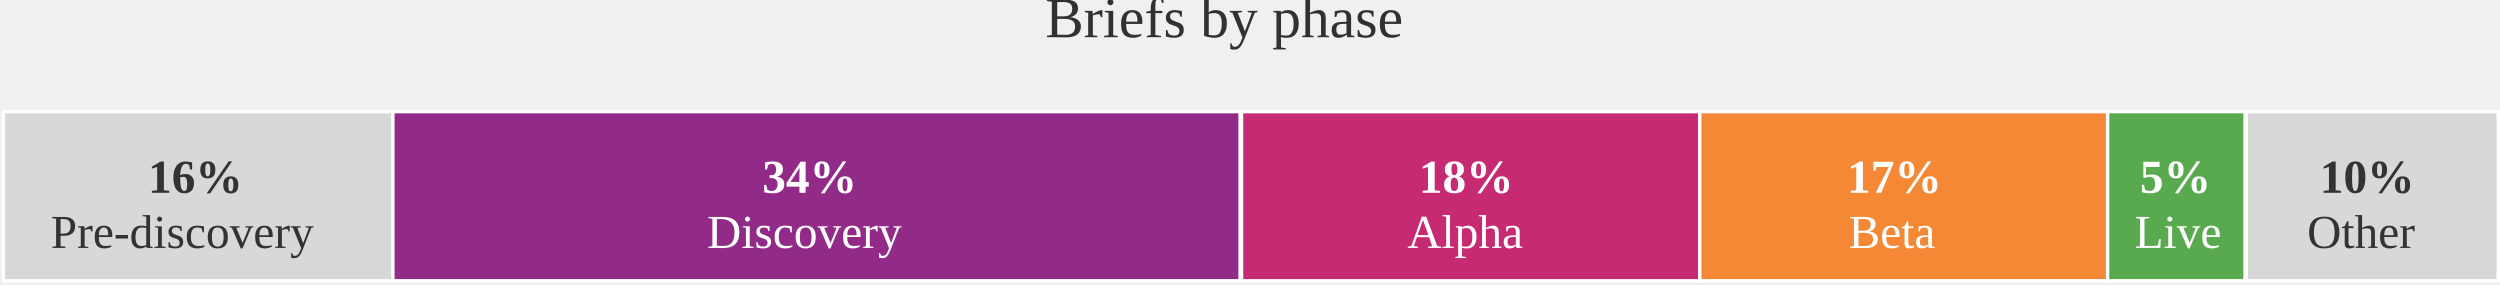
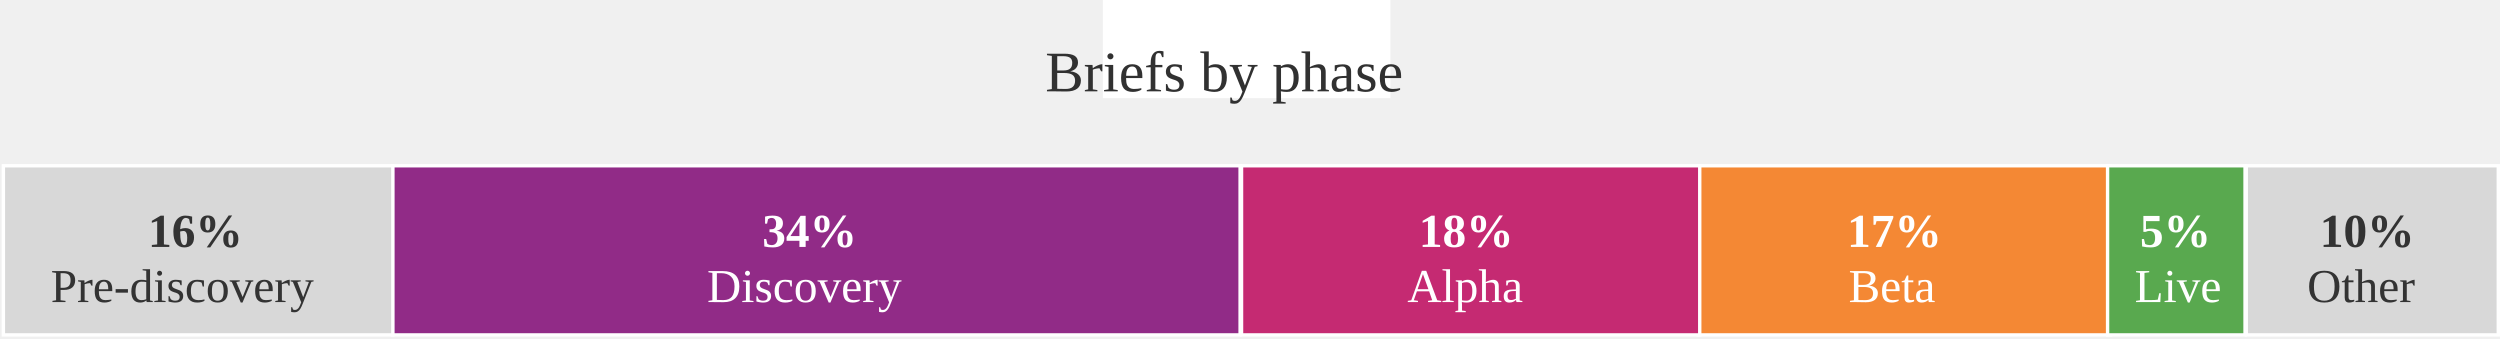
- <svg xmlns="http://www.w3.org/2000/svg" width="739" height="84" viewBox="0 0 739 84">
-   <g fill="none" fill-rule="evenodd">
-     <path fill="#F48834" stroke="#FFF" d="M502 33h121.899v50H502z" />
-     <path fill="#59A94F" stroke="#FFF" d="M623 33h40.633v50H623z" />
-     <path fill="#C52A72" stroke="#FFF" d="M367 33h135.443v50H367z" />
-     <path fill="#912B87" stroke="#FFF" d="M116 33h250.57v50H116z" />
-     <path fill="#D8D8D8" stroke="#FFF" d="M664 33h74.494v50H664zM1 33h115.127v50H1z" />
-     <text fill="#333" font-size="14" font-weight="bold" transform="translate(1 -7)">
-       <tspan x="42.762" y="64">16% </tspan>
-       <tspan x="14" y="80.294" font-weight="normal">Pre-discovery</tspan>
-     </text>
-     <text fill="#FFF" font-size="14" font-weight="bold" transform="translate(1 -7)">
-       <tspan x="224.324" y="64">34%</tspan>
-       <tspan x="253.89" y="64.294" font-weight="normal"> </tspan>
-       <tspan x="208" y="80.294" font-weight="normal">Discovery</tspan>
-     </text>
-     <text fill="#FFF" font-size="14" font-weight="bold" transform="translate(1 -7)">
-       <tspan x="418.411" y="64">18%</tspan>
-       <tspan x="447.977" y="64.294" font-weight="normal"> </tspan>
-       <tspan x="415" y="80.294" font-weight="normal">Alpha</tspan>
-     </text>
-     <text fill="#FFF" font-size="14" font-weight="bold" transform="translate(1 -7)">
-       <tspan x="545" y="64">17%</tspan>
-       <tspan x="574.565" y="64.294" font-weight="normal"> </tspan>
-       <tspan x="545.441" y="80.294" font-weight="normal">Beta</tspan>
-     </text>
-     <text fill="#FFF" font-size="14" font-weight="bold" transform="translate(1 -7)">
-       <tspan x="631.565" y="64">5%</tspan>
-       <tspan x="653.14" y="64.294" font-weight="normal"> </tspan>
-       <tspan x="630" y="80.294" font-weight="normal">Live</tspan>
-     </text>
-     <text fill="#333" font-size="14" font-weight="bold" transform="translate(1 -7)">
-       <tspan x="684.736" y="64">10% </tspan>
-       <tspan x="681" y="80.294" font-weight="normal">Other</tspan>
-     </text>
-     <text fill="#313131" font-size="17" transform="translate(1 -7)">
-       <tspan x="308" y="18">Briefs by phase</tspan>
-     </text>
+ <svg xmlns="http://www.w3.org/2000/svg" width="739px" height="100px" viewBox="0 0 739 100" version="1.1">
+   <defs />
+   <g id="DLO-data-report" stroke="none" stroke-width="1" fill="none" fill-rule="evenodd">
+     <g id="August-monthly-report-greater-than-768px" transform="translate(-319, -1723)">
+       <g id="&gt;768-Briefs-by-phase" transform="translate(320, 1723)">
+         <rect id="Rectangle-9-Copy-11" stroke="#FFFFFF" fill="#F48834" x="501" y="49" width="121.899" height="50" />
+         <rect id="Rectangle-9-Copy-12" stroke="#FFFFFF" fill="#59A94F" x="622" y="49" width="40.633" height="50" />
+         <rect id="Rectangle-9-Copy-13" stroke="#FFFFFF" fill="#C52A72" x="366" y="49" width="135.443" height="50" />
+         <rect id="Rectangle-9-Copy-14" stroke="#FFFFFF" fill="#912B87" x="115" y="49" width="250.57" height="50" />
+         <rect id="Rectangle-9-Copy-15" stroke="#FFFFFF" fill="#D8D8D8" x="663" y="49" width="74.494" height="50" />
+         <rect id="Rectangle-9-Copy-16" stroke="#FFFFFF" fill="#D8D8D8" x="0" y="49" width="115.127" height="50" />
+         <text id="16%-Pre-discovery-Copy" font-size="14" font-weight="bold" line-spacing="16" fill="#333333">
+           <tspan x="42.762" y="73">16% </tspan>
+           <tspan x="83.662" y="74.964" font-weight="normal" />
+           <tspan x="14" y="89.294" font-weight="normal">Pre-discovery</tspan>
+         </text>
+         <text id="34%-Discovery-Copy" font-size="14" font-weight="bold" line-spacing="16" fill="#FFFFFF">
+           <tspan x="224.324" y="73">34%</tspan>
+           <tspan x="253.89" y="73.294" font-weight="normal"> </tspan>
+           <tspan x="208" y="89.294" font-weight="normal">Discovery</tspan>
+         </text>
+         <text id="18%-Alpha-Copy" font-size="14" font-weight="bold" line-spacing="16" fill="#FFFFFF">
+           <tspan x="418.411" y="73">18%</tspan>
+           <tspan x="447.977" y="73.294" font-weight="normal"> </tspan>
+           <tspan x="415" y="89.294" font-weight="normal">Alpha</tspan>
+         </text>
+         <text id="17%-Beta-Copy" font-size="14" font-weight="bold" line-spacing="16" fill="#FFFFFF">
+           <tspan x="545" y="73">17%</tspan>
+           <tspan x="574.565" y="73.294" font-weight="normal"> </tspan>
+           <tspan x="545.441" y="89.294" font-weight="normal">Beta</tspan>
+         </text>
+         <text id="5%-Live-Copy" font-size="14" font-weight="bold" line-spacing="16" fill="#FFFFFF">
+           <tspan x="631.565" y="73">5%</tspan>
+           <tspan x="653.14" y="73.294" font-weight="normal"> </tspan>
+           <tspan x="630" y="89.294" font-weight="normal">Live</tspan>
+         </text>
+         <text id="10%-Other-Copy" font-size="14" font-weight="bold" line-spacing="16" fill="#333333">
+           <tspan x="684.736" y="73">10% </tspan>
+           <tspan x="725.635" y="74.964" font-weight="normal" />
+           <tspan x="681" y="89.294" font-weight="normal">Other</tspan>
+         </text>
+         <rect id="Rectangle-16" fill="#FFFFFF" x="325" y="0" width="85" height="29" />
+         <text id="Briefs-by-phase-Copy" font-size="17" font-weight="normal" line-spacing="28" fill="#313131">
+           <tspan x="308" y="27">Briefs by phase</tspan>
+         </text>
+       </g>
+     </g>
  </g>
</svg>
